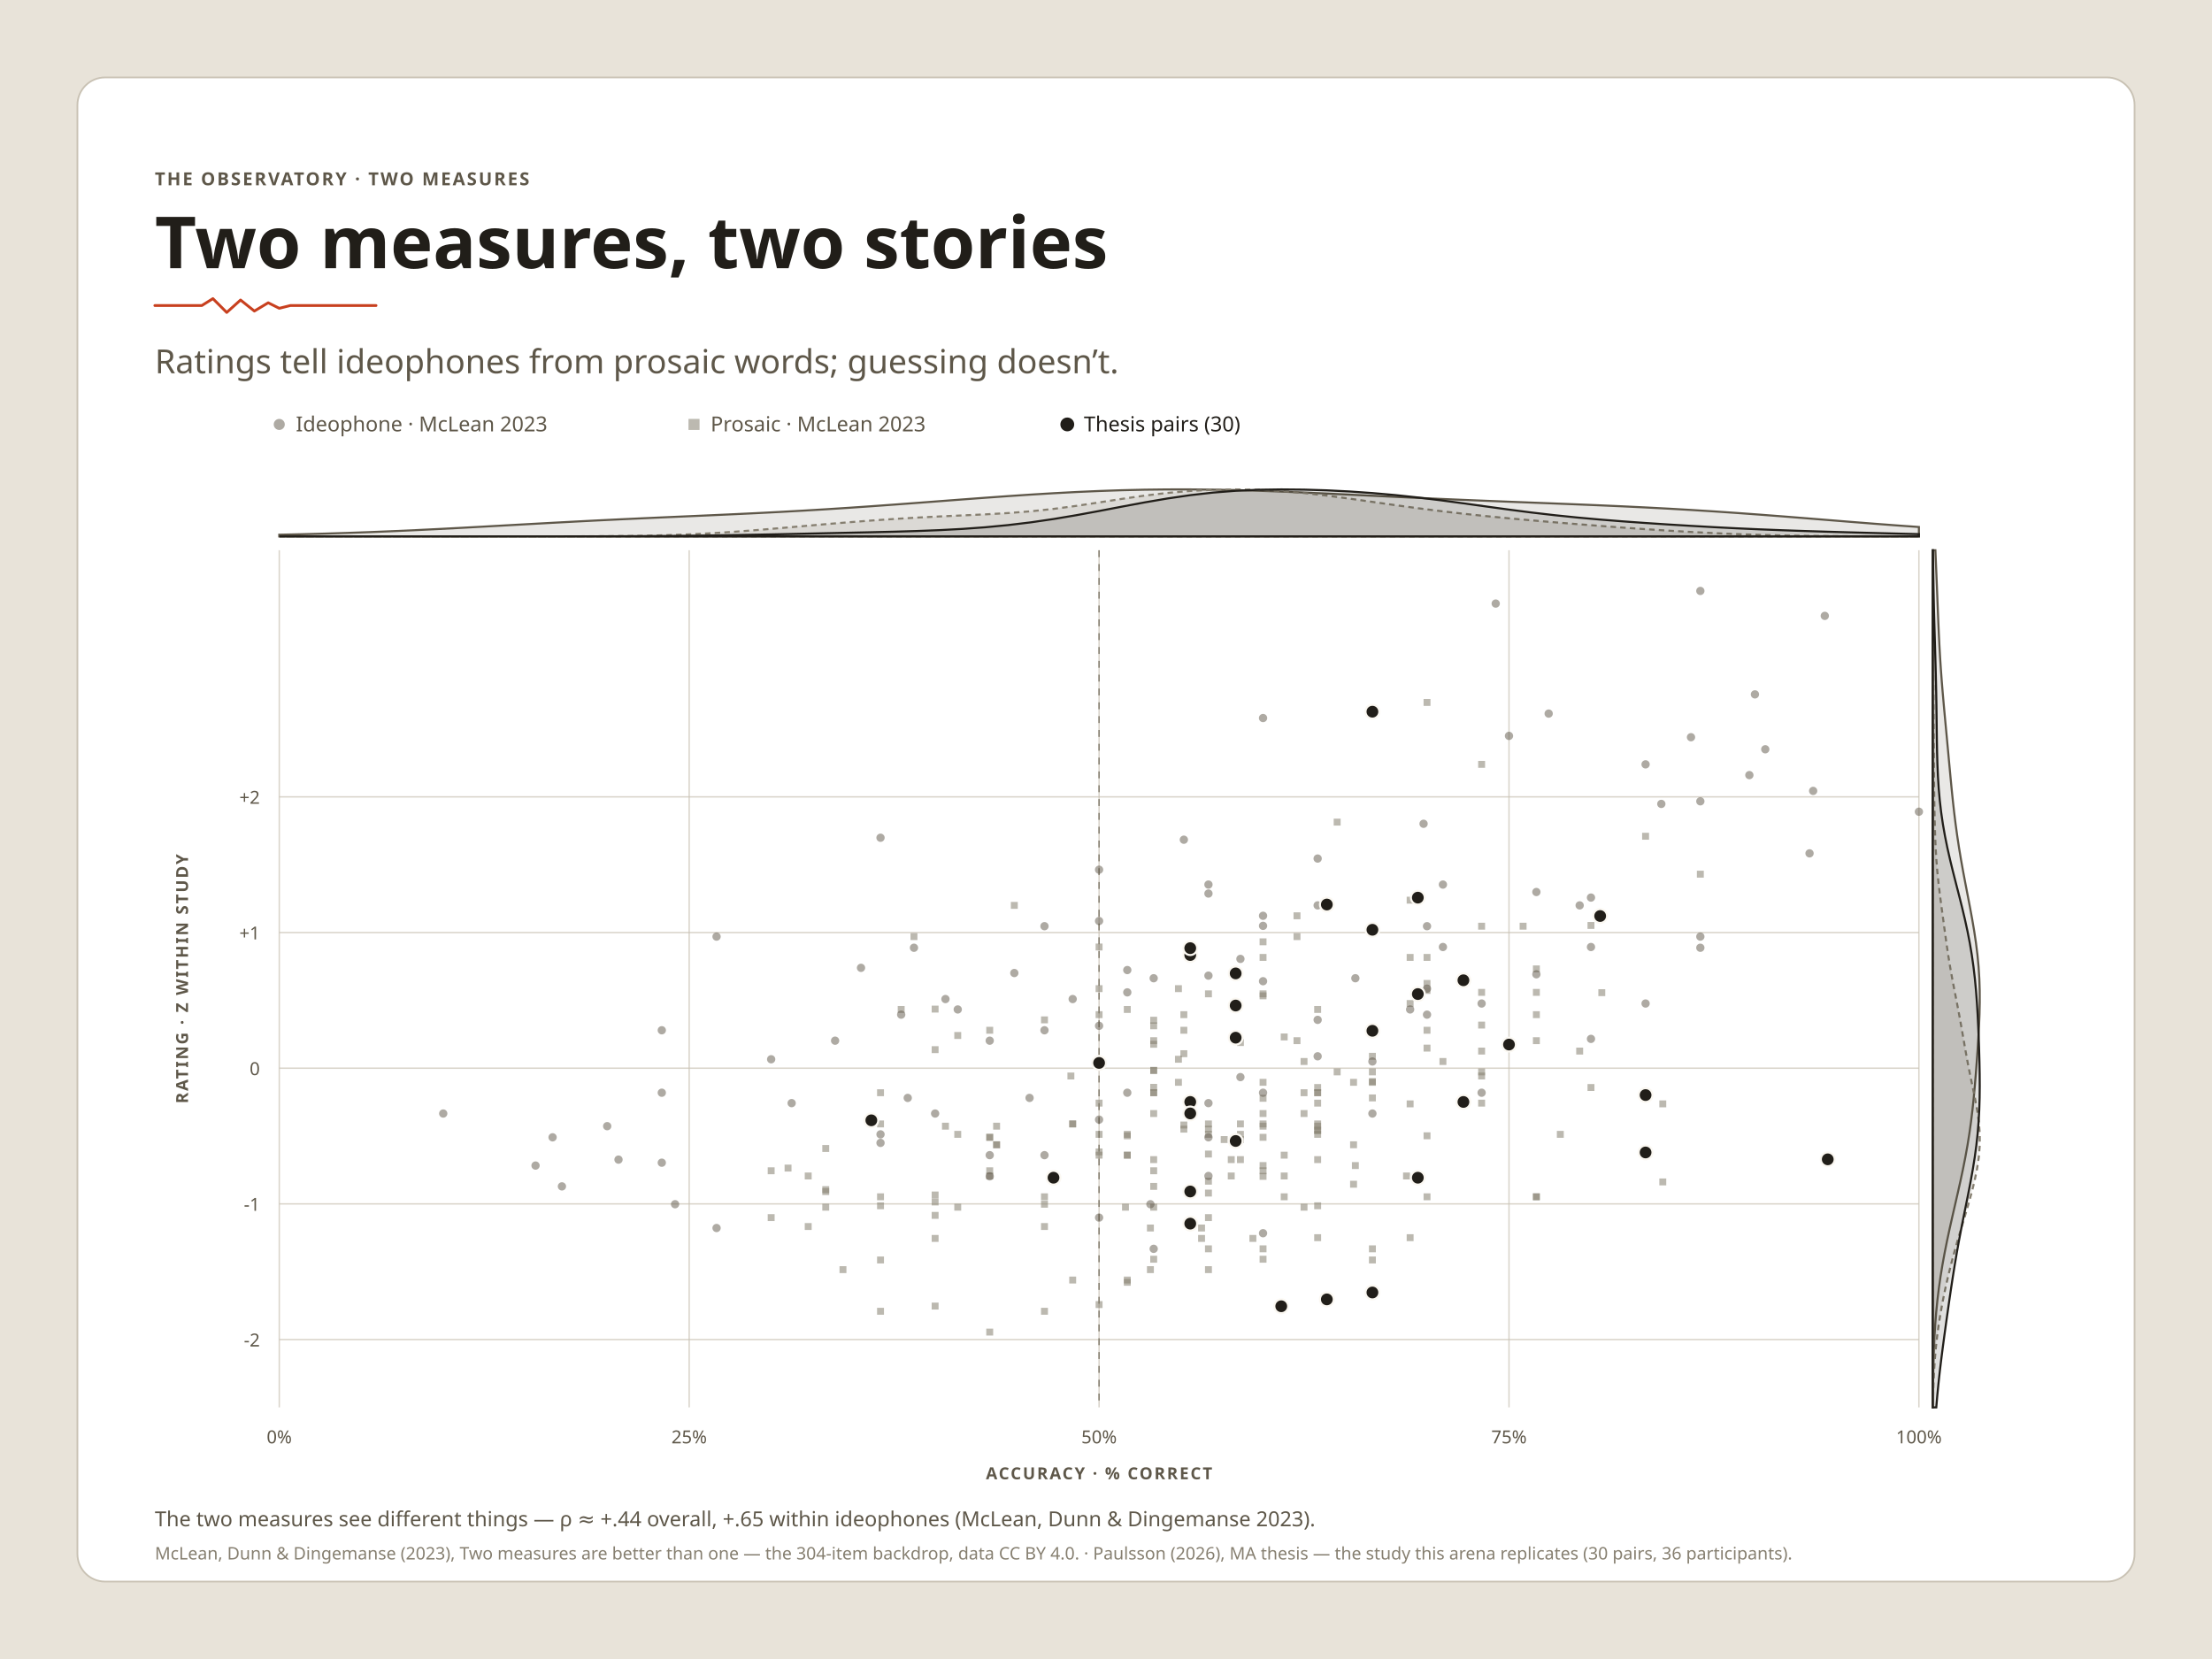
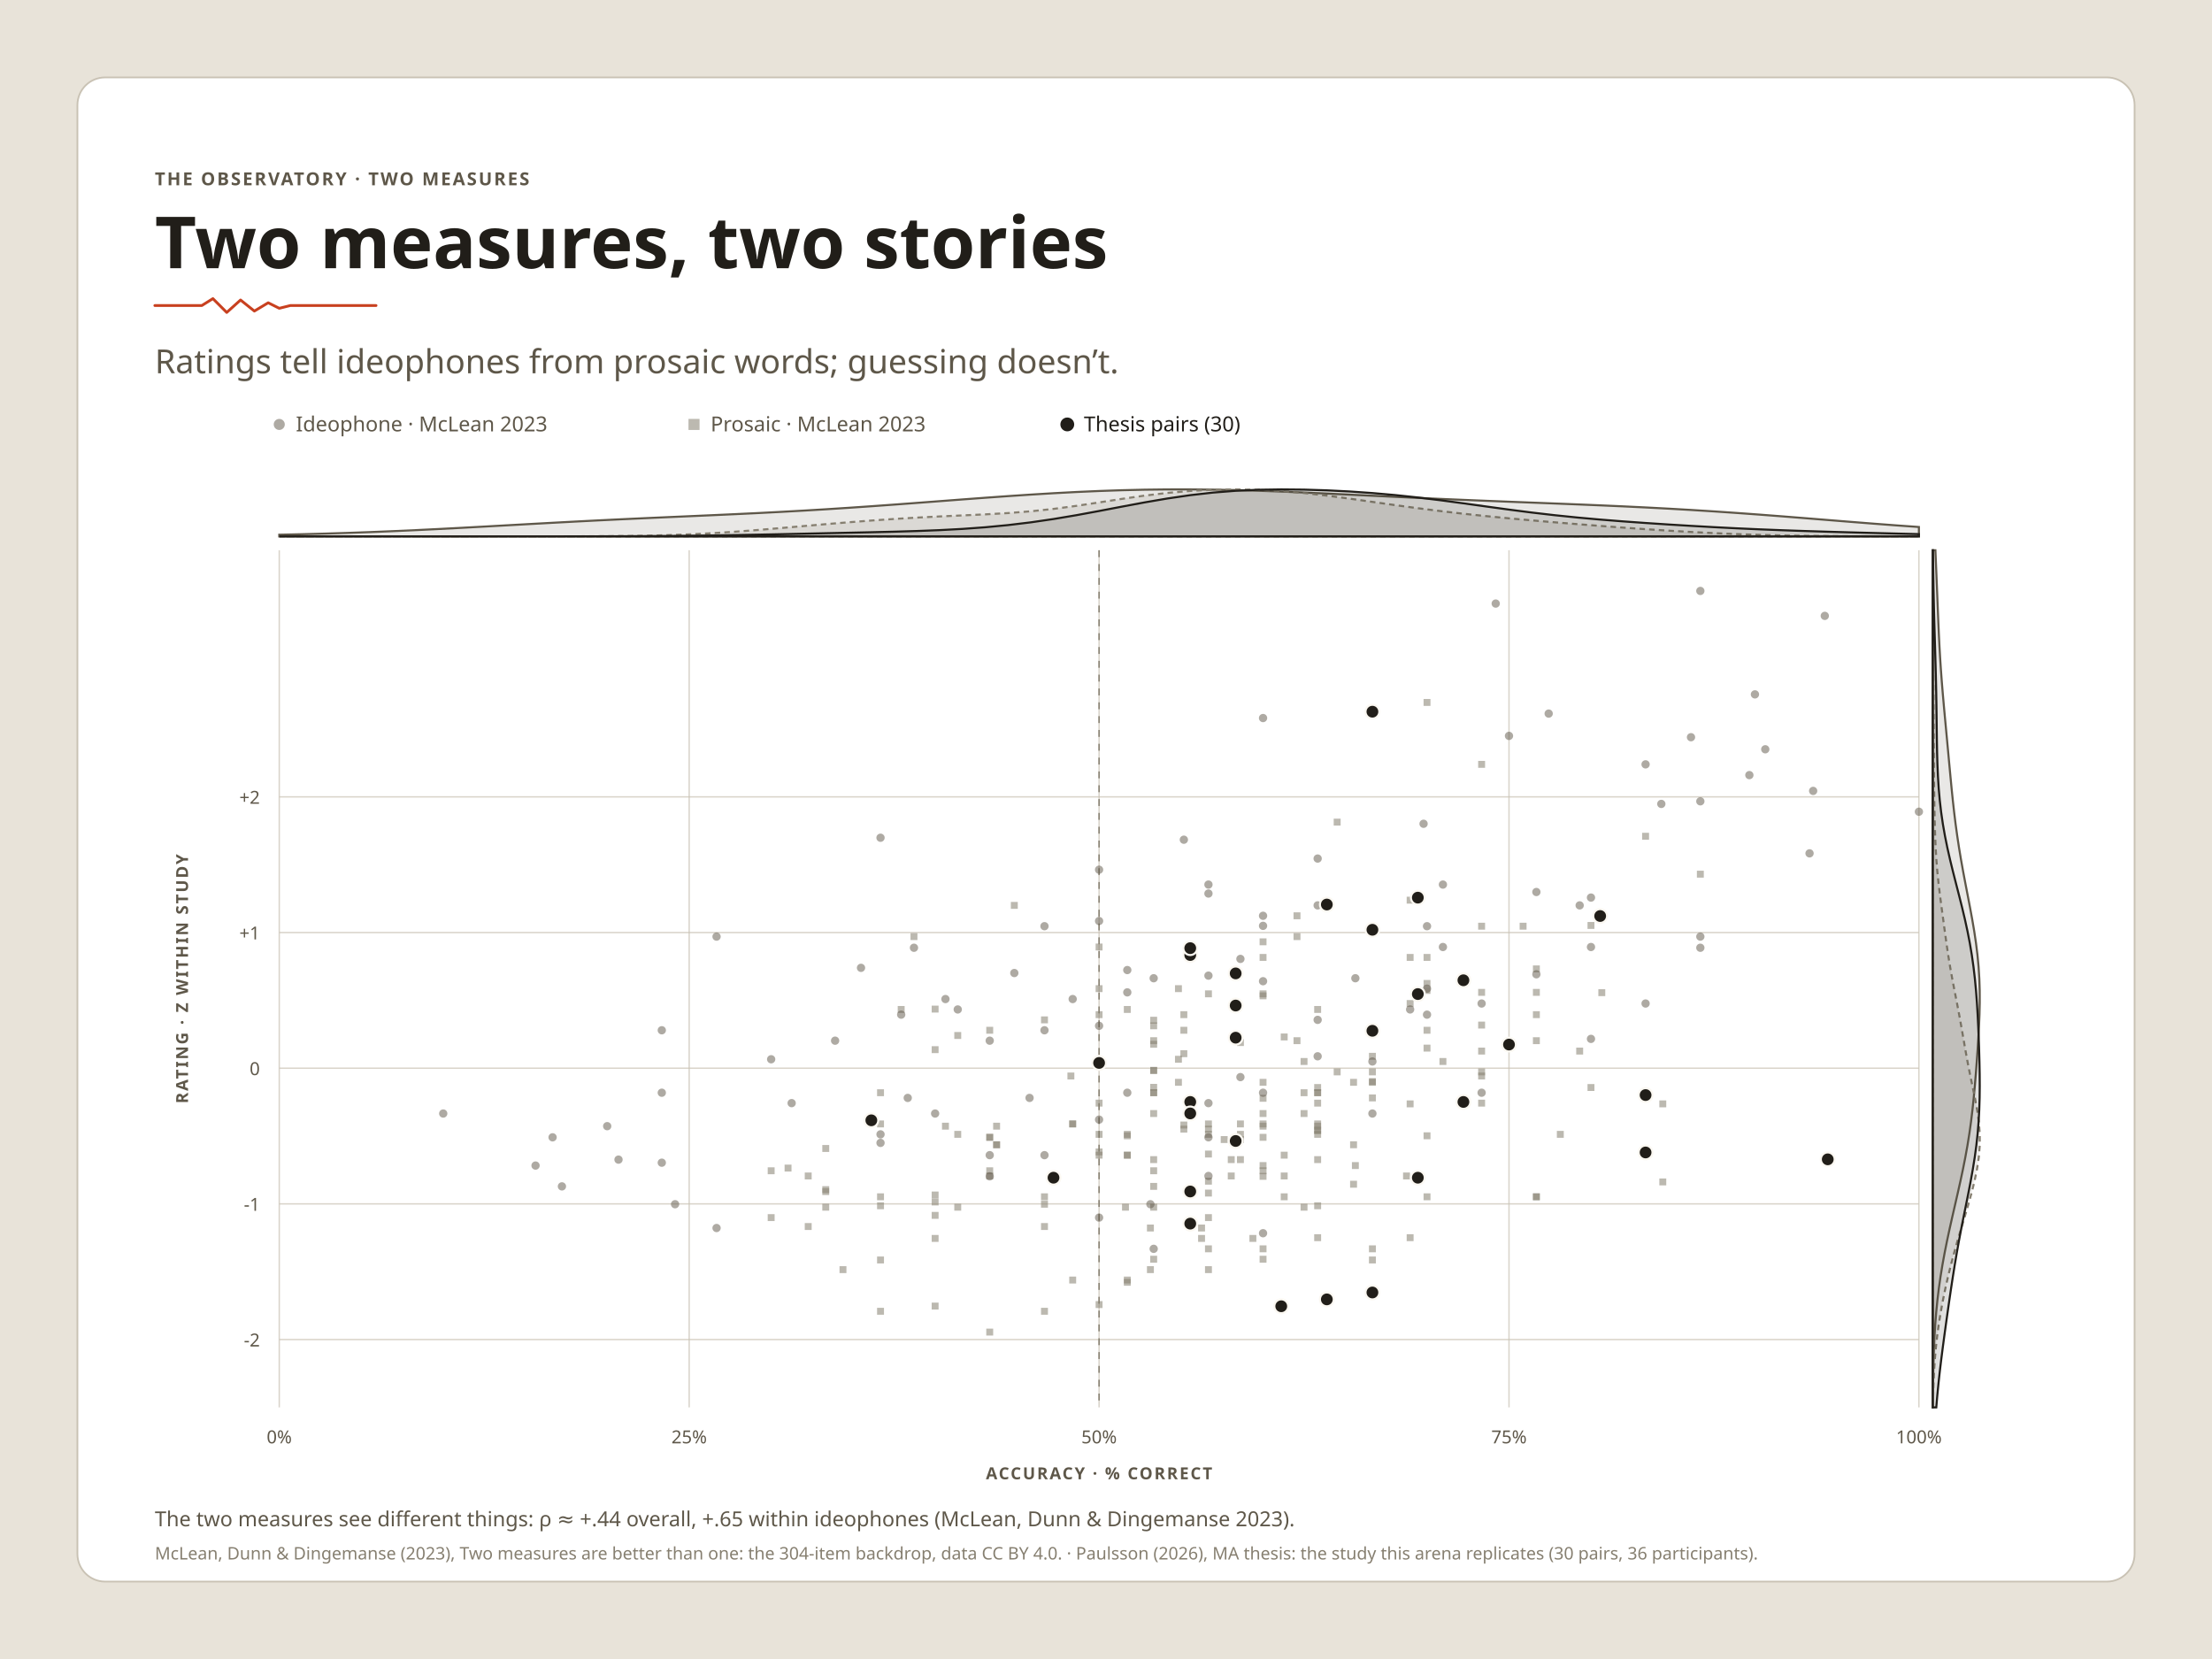
<svg xmlns="http://www.w3.org/2000/svg" width="1600" height="1200" viewBox="0 0 1600 1200">
  <rect width="1600" height="1200" fill="#e8e3d9" />
  <rect x="56" y="56" width="1488" height="1088" rx="20" fill="#ffffff" stroke="#c9c2b4" stroke-width="1.25" />
  <text x="112" y="134" font-family="LINE Seed JP, sans-serif" font-size="13" font-weight="700" fill="#5e5749" text-anchor="start" letter-spacing="0.1em">THE OBSERVATORY · TWO MEASURES</text>
  <text x="112" y="194" font-family="Zen Maru Gothic, sans-serif" font-size="52" font-weight="700" fill="#211e19" text-anchor="start">Two measures, two stories</text>
  <polyline points="112,221 146,221 154,216 164,226 174,217 184,225 194,219 202,223 210,221 272,221" fill="none" stroke="#c8401f" stroke-width="2" stroke-linejoin="round" stroke-linecap="round" />
  <text x="112" y="270" font-family="LINE Seed JP, sans-serif" font-size="24" font-weight="400" fill="#5e5749" text-anchor="start">Ratings tell ideophones from prosaic words; guessing doesn’t.</text>
  <circle cx="202" cy="307" r="4" fill="#5e5749" fill-opacity="0.5" />
  <text x="214" y="312" font-family="LINE Seed JP, sans-serif" font-size="15" font-weight="400" fill="#5e5749" text-anchor="start">Ideophone · McLean 2023</text>
  <rect x="498" y="303" width="8" height="8" fill="#867f70" fill-opacity="0.55" />
  <text x="514" y="312" font-family="LINE Seed JP, sans-serif" font-size="15" font-weight="400" fill="#5e5749" text-anchor="start">Prosaic · McLean 2023</text>
  <circle cx="772" cy="307" r="5" fill="#211e19" />
  <text x="784" y="312" font-family="LINE Seed JP, sans-serif" font-size="15" font-weight="400" fill="#211e19" text-anchor="start">Thesis pairs (30)</text>
  <line x1="202" y1="398" x2="202" y2="1018" stroke="#c9c2b4" stroke-opacity="0.7" />
  <text x="202" y="1044" font-family="LINE Seed JP, sans-serif" font-size="13" font-weight="400" fill="#5e5749" text-anchor="middle">0%</text>
  <line x1="498.5" y1="398" x2="498.5" y2="1018" stroke="#c9c2b4" stroke-opacity="0.7" />
  <text x="498.5" y="1044" font-family="LINE Seed JP, sans-serif" font-size="13" font-weight="400" fill="#5e5749" text-anchor="middle">25%</text>
  <line x1="795" y1="398" x2="795" y2="1018" stroke="#c9c2b4" stroke-opacity="0.7" />
  <text x="795" y="1044" font-family="LINE Seed JP, sans-serif" font-size="13" font-weight="400" fill="#5e5749" text-anchor="middle">50%</text>
  <line x1="1091.5" y1="398" x2="1091.5" y2="1018" stroke="#c9c2b4" stroke-opacity="0.7" />
  <text x="1091.5" y="1044" font-family="LINE Seed JP, sans-serif" font-size="13" font-weight="400" fill="#5e5749" text-anchor="middle">75%</text>
  <line x1="1388" y1="398" x2="1388" y2="1018" stroke="#c9c2b4" stroke-opacity="0.7" />
  <text x="1388" y="1044" font-family="LINE Seed JP, sans-serif" font-size="13" font-weight="400" fill="#5e5749" text-anchor="middle">100%</text>
  <line x1="202" y1="968.932" x2="1388" y2="968.932" stroke="#c9c2b4" stroke-opacity="0.7" />
  <text x="188" y="973.932" font-family="LINE Seed JP, sans-serif" font-size="13" font-weight="400" fill="#5e5749" text-anchor="end">-2</text>
  <line x1="202" y1="870.797" x2="1388" y2="870.797" stroke="#c9c2b4" stroke-opacity="0.7" />
  <text x="188" y="875.797" font-family="LINE Seed JP, sans-serif" font-size="13" font-weight="400" fill="#5e5749" text-anchor="end">-1</text>
  <line x1="202" y1="772.661" x2="1388" y2="772.661" stroke="#c9c2b4" stroke-opacity="0.7" />
  <text x="188" y="777.661" font-family="LINE Seed JP, sans-serif" font-size="13" font-weight="400" fill="#5e5749" text-anchor="end">0</text>
  <line x1="202" y1="674.526" x2="1388" y2="674.526" stroke="#c9c2b4" stroke-opacity="0.7" />
  <text x="188" y="679.526" font-family="LINE Seed JP, sans-serif" font-size="13" font-weight="400" fill="#5e5749" text-anchor="end">+1</text>
  <line x1="202" y1="576.391" x2="1388" y2="576.391" stroke="#c9c2b4" stroke-opacity="0.7" />
  <text x="188" y="581.391" font-family="LINE Seed JP, sans-serif" font-size="13" font-weight="400" fill="#5e5749" text-anchor="end">+2</text>
  <line x1="795" y1="398" x2="795" y2="1018" stroke="#867f70" stroke-dasharray="5 5" />
  <path d="M202,386.773 L218.472,386.411 L234.944,385.976 L251.417,385.463 L267.889,384.871 L284.361,384.201 L300.833,383.458 L317.306,382.65 L333.778,381.789 L350.25,380.891 L366.722,379.973 L383.194,379.053 L399.667,378.146 L416.139,377.266 L432.611,376.423 L449.083,375.62 L465.556,374.854 L482.028,374.117 L498.5,373.393 L514.972,372.667 L531.444,371.918 L547.917,371.128 L564.389,370.281 L580.861,369.365 L597.333,368.375 L613.806,367.311 L630.278,366.179 L646.75,364.99 L663.222,363.76 L679.694,362.509 L696.167,361.258 L712.639,360.032 L729.111,358.856 L745.583,357.755 L762.056,356.755 L778.528,355.88 L795,355.152 L811.472,354.59 L827.944,354.207 L844.417,354.01 L860.889,354 L877.361,354.169 L893.833,354.503 L910.306,354.98 L926.778,355.576 L943.25,356.262 L959.722,357.01 L976.194,357.792 L992.667,358.586 L1009.139,359.372 L1025.611,360.137 L1042.083,360.872 L1058.556,361.576 L1075.028,362.251 L1091.5,362.904 L1107.972,363.544 L1124.444,364.184 L1140.917,364.839 L1157.389,365.525 L1173.861,366.258 L1190.333,367.052 L1206.806,367.92 L1223.278,368.871 L1239.75,369.909 L1256.222,371.032 L1272.694,372.232 L1289.167,373.496 L1305.639,374.805 L1322.111,376.137 L1338.583,377.466 L1355.056,378.767 L1371.528,380.016 L1388,381.192 L1388,388 L202,388 Z" fill="#5e5749" fill-opacity="0.14" stroke="#5e5749" stroke-width="1.5" />
  <path d="M202,388 L218.472,388 L234.944,388 L251.417,388 L267.889,388 L284.361,388 L300.833,388 L317.306,388 L333.778,388 L350.25,387.999 L366.722,387.997 L383.194,387.992 L399.667,387.979 L416.139,387.948 L432.611,387.88 L449.083,387.746 L465.556,387.506 L482.028,387.109 L498.5,386.51 L514.972,385.68 L531.444,384.621 L547.917,383.37 L564.389,381.991 L580.861,380.56 L597.333,379.142 L613.806,377.784 L630.278,376.523 L646.75,375.386 L663.222,374.397 L679.694,373.555 L696.167,372.812 L712.639,372.056 L729.111,371.123 L745.583,369.841 L762.056,368.102 L778.528,365.914 L795,363.419 L811.472,360.859 L827.944,358.494 L844.417,356.539 L860.889,355.115 L877.361,354.268 L893.833,354 L910.306,354.31 L926.778,355.193 L943.25,356.614 L959.722,358.49 L976.194,360.681 L992.667,363.024 L1009.139,365.371 L1025.611,367.613 L1042.083,369.695 L1058.556,371.599 L1075.028,373.333 L1091.5,374.922 L1107.972,376.398 L1124.444,377.792 L1140.917,379.124 L1157.389,380.403 L1173.861,381.623 L1190.333,382.772 L1206.806,383.832 L1223.278,384.787 L1239.75,385.62 L1256.222,386.318 L1272.694,386.874 L1289.167,387.29 L1305.639,387.582 L1322.111,387.77 L1338.583,387.883 L1355.056,387.945 L1371.528,387.976 L1388,387.99 L1388,388 L202,388 Z" fill="#867f70" fill-opacity="0.14" stroke="#867f70" stroke-width="1.5" stroke-dasharray="4 3" />
  <path d="M202,388 L218.472,388 L234.944,388 L251.417,388 L267.889,388 L284.361,388 L300.833,388 L317.306,388 L333.778,387.999 L350.25,387.998 L366.722,387.996 L383.194,387.99 L399.667,387.981 L416.139,387.963 L432.611,387.932 L449.083,387.881 L465.556,387.802 L482.028,387.686 L498.5,387.524 L514.972,387.311 L531.444,387.047 L547.917,386.74 L564.389,386.401 L580.861,386.046 L597.333,385.69 L613.806,385.337 L630.278,384.978 L646.75,384.582 L663.222,384.097 L679.694,383.456 L696.167,382.578 L712.639,381.387 L729.111,379.816 L745.583,377.829 L762.056,375.425 L778.528,372.654 L795,369.619 L811.472,366.471 L827.944,363.392 L844.417,360.572 L860.889,358.171 L877.361,356.3 L893.833,355.001 L910.306,354.256 L926.778,354 L943.25,354.158 L959.722,354.669 L976.194,355.497 L992.667,356.636 L1009.139,358.089 L1025.611,359.845 L1042.083,361.866 L1058.556,364.073 L1075.028,366.36 L1091.5,368.612 L1107.972,370.73 L1124.444,372.646 L1140.917,374.336 L1157.389,375.815 L1173.861,377.12 L1190.333,378.296 L1206.806,379.378 L1223.278,380.381 L1239.75,381.305 L1256.222,382.143 L1272.694,382.886 L1289.167,383.536 L1305.639,384.104 L1322.111,384.611 L1338.583,385.077 L1355.056,385.518 L1371.528,385.94 L1388,386.339 L1388,388 L202,388 Z" fill="#211e19" fill-opacity="0.14" stroke="#211e19" stroke-width="1.5" />
  <path d="M1398.088,1018 L1398.149,1009.389 L1398.244,1000.778 L1398.387,992.167 L1398.597,983.556 L1398.894,974.944 L1399.299,966.333 L1399.836,957.722 L1400.526,949.111 L1401.386,940.5 L1402.427,931.889 L1403.654,923.278 L1405.064,914.667 L1406.642,906.056 L1408.369,897.444 L1410.214,888.833 L1412.144,880.222 L1414.117,871.611 L1416.09,863 L1418.017,854.389 L1419.855,845.778 L1421.565,837.167 L1423.119,828.556 L1424.5,819.944 L1425.705,811.333 L1426.746,802.722 L1427.649,794.111 L1428.444,785.5 L1429.16,776.889 L1429.82,768.278 L1430.433,759.667 L1430.989,751.056 L1431.462,742.444 L1431.814,733.833 L1432,725.222 L1431.975,716.611 L1431.704,708 L1431.166,699.389 L1430.358,690.778 L1429.295,682.167 L1428.009,673.556 L1426.546,664.944 L1424.958,656.333 L1423.304,647.722 L1421.639,639.111 L1420.013,630.5 L1418.468,621.889 L1417.032,613.278 L1415.722,604.667 L1414.54,596.056 L1413.478,587.444 L1412.518,578.833 L1411.636,570.222 L1410.805,561.611 L1410.001,553 L1409.205,544.389 L1408.404,535.778 L1407.597,527.167 L1406.79,518.556 L1405.997,509.944 L1405.237,501.333 L1404.53,492.722 L1403.89,484.111 L1403.326,475.5 L1402.837,466.889 L1402.411,458.278 L1402.033,449.667 L1401.683,441.056 L1401.343,432.444 L1401,423.833 L1400.649,415.222 L1400.29,406.611 L1399.932,398 L1398,398 L1398,1018 Z" fill="#5e5749" fill-opacity="0.14" stroke="#5e5749" stroke-width="1.5" />
  <path d="M1398.155,1018 L1398.303,1009.389 L1398.551,1000.778 L1398.937,992.167 L1399.494,983.556 L1400.249,974.944 L1401.215,966.333 L1402.395,957.722 L1403.782,949.111 L1405.368,940.5 L1407.144,931.889 L1409.099,923.278 L1411.228,914.667 L1413.519,906.056 L1415.953,897.444 L1418.494,888.833 L1421.08,880.222 L1423.628,871.611 L1426.04,863 L1428.204,854.389 L1430.002,845.778 L1431.304,837.167 L1431.994,828.556 L1432,819.944 L1431.334,811.333 L1430.105,802.722 L1428.495,794.111 L1426.708,785.5 L1424.919,776.889 L1423.227,768.278 L1421.654,759.667 L1420.156,751.056 L1418.66,742.444 L1417.101,733.833 L1415.46,725.222 L1413.773,716.611 L1412.117,708 L1410.57,699.389 L1409.171,690.778 L1407.905,682.167 L1406.717,673.556 L1405.552,664.944 L1404.39,656.333 L1403.259,647.722 L1402.219,639.111 L1401.332,630.5 L1400.632,621.889 L1400.114,613.278 L1399.745,604.667 L1399.48,596.056 L1399.28,587.444 L1399.122,578.833 L1398.996,570.222 L1398.898,561.611 L1398.824,553 L1398.77,544.389 L1398.729,535.778 L1398.693,527.167 L1398.652,518.556 L1398.598,509.944 L1398.525,501.333 L1398.436,492.722 L1398.337,484.111 L1398.242,475.5 L1398.16,466.889 L1398.097,458.278 L1398.053,449.667 L1398.027,441.056 L1398.012,432.444 L1398.005,423.833 L1398.002,415.222 L1398.001,406.611 L1398,398 L1398,398 L1398,1018 Z" fill="#867f70" fill-opacity="0.14" stroke="#867f70" stroke-width="1.5" stroke-dasharray="4 3" />
  <path d="M1400.566,1018 L1401.3,1009.389 L1402.145,1000.778 L1403.093,992.167 L1404.126,983.556 L1405.227,974.944 L1406.378,966.333 L1407.562,957.722 L1408.771,949.111 L1410.004,940.5 L1411.271,931.889 L1412.586,923.278 L1413.965,914.667 L1415.426,906.056 L1416.977,897.444 L1418.613,888.833 L1420.316,880.222 L1422.055,871.611 L1423.782,863 L1425.446,854.389 L1426.992,845.778 L1428.37,837.167 L1429.54,828.556 L1430.479,819.944 L1431.179,811.333 L1431.649,802.722 L1431.912,794.111 L1432,785.5 L1431.95,776.889 L1431.794,768.278 L1431.561,759.667 L1431.264,751.056 L1430.906,742.444 L1430.476,733.833 L1429.952,725.222 L1429.301,716.611 L1428.49,708 L1427.488,699.389 L1426.268,690.778 L1424.818,682.167 L1423.143,673.556 L1421.262,664.944 L1419.214,656.333 L1417.052,647.722 L1414.84,639.111 L1412.648,630.5 L1410.545,621.889 L1408.593,613.278 L1406.845,604.667 L1405.334,596.056 L1404.079,587.444 L1403.081,578.833 L1402.323,570.222 L1401.776,561.611 L1401.402,553 L1401.157,544.389 L1400.997,535.778 L1400.883,527.167 L1400.78,518.556 L1400.664,509.944 L1400.52,501.333 L1400.34,492.722 L1400.127,484.111 L1399.888,475.5 L1399.635,466.889 L1399.379,458.278 L1399.132,449.667 L1398.905,441.056 L1398.704,432.444 L1398.533,423.833 L1398.392,415.222 L1398.281,406.611 L1398.196,398 L1398,398 L1398,1018 Z" fill="#211e19" fill-opacity="0.14" stroke="#211e19" stroke-width="1.5" />
  <rect x="594.794" y="857.983" width="5" height="5" fill="#867f70" fill-opacity="0.55" />
  <rect x="911.1" y="900.809" width="5" height="5" fill="#867f70" fill-opacity="0.55" />
  <rect x="853.816" y="742.723" width="5" height="5" fill="#867f70" fill-opacity="0.55" />
  <rect x="673.9" y="942.212" width="5" height="5" fill="#867f70" fill-opacity="0.55" />
  <rect x="894.733" y="836.285" width="5" height="5" fill="#867f70" fill-opacity="0.55" />
  <rect x="1126.122" y="818.002" width="5" height="5" fill="#867f70" fill-opacity="0.55" />
  <rect x="792.5" y="818.002" width="5" height="5" fill="#867f70" fill-opacity="0.55" />
  <rect x="990.206" y="900.809" width="5" height="5" fill="#867f70" fill-opacity="0.55" />
  <rect x="977.872" y="840.583" width="5" height="5" fill="#867f70" fill-opacity="0.55" />
  <rect x="1108.806" y="863.174" width="5" height="5" fill="#867f70" fill-opacity="0.55" />
  <rect x="690.267" y="818.002" width="5" height="5" fill="#867f70" fill-opacity="0.55" />
  <rect x="792.5" y="833.056" width="5" height="5" fill="#867f70" fill-opacity="0.55" />
  <rect x="811.595" y="870.701" width="5" height="5" fill="#867f70" fill-opacity="0.55" />
  <rect x="831.994" y="752.85" width="5" height="5" fill="#867f70" fill-opacity="0.55" />
  <rect x="673.9" y="756.737" width="5" height="5" fill="#867f70" fill-opacity="0.55" />
  <rect x="792.5" y="682.497" width="5" height="5" fill="#867f70" fill-opacity="0.55" />
  <rect x="594.794" y="828.218" width="5" height="5" fill="#867f70" fill-opacity="0.55" />
  <rect x="911.1" y="678.738" width="5" height="5" fill="#867f70" fill-opacity="0.55" />
  <rect x="990.206" y="779.828" width="5" height="5" fill="#867f70" fill-opacity="0.55" />
  <rect x="1069.194" y="772.831" width="5" height="5" fill="#867f70" fill-opacity="0.55" />
  <rect x="1029.7" y="708.846" width="5" height="5" fill="#867f70" fill-opacity="0.55" />
  <rect x="831.994" y="771.761" width="5" height="5" fill="#867f70" fill-opacity="0.55" />
  <rect x="753.006" y="735.196" width="5" height="5" fill="#867f70" fill-opacity="0.55" />
  <rect x="831.994" y="735.461" width="5" height="5" fill="#867f70" fill-opacity="0.55" />
  <rect x="773.405" y="923.39" width="5" height="5" fill="#867f70" fill-opacity="0.55" />
  <rect x="1069.194" y="667.443" width="5" height="5" fill="#867f70" fill-opacity="0.55" />
  <rect x="713.394" y="820.152" width="5" height="5" fill="#867f70" fill-opacity="0.55" />
  <rect x="1029.7" y="505.598" width="5" height="5" fill="#867f70" fill-opacity="0.55" />
  <rect x="866.625" y="885.755" width="5" height="5" fill="#867f70" fill-opacity="0.55" />
  <rect x="894.733" y="818.002" width="5" height="5" fill="#867f70" fill-opacity="0.55" />
  <rect x="1148.3" y="666.903" width="5" height="5" fill="#867f70" fill-opacity="0.55" />
  <rect x="1148.3" y="784.126" width="5" height="5" fill="#867f70" fill-opacity="0.55" />
  <rect x="634.406" y="863.174" width="5" height="5" fill="#867f70" fill-opacity="0.55" />
  <rect x="871.606" y="900.809" width="5" height="5" fill="#867f70" fill-opacity="0.55" />
  <rect x="1108.806" y="750.25" width="5" height="5" fill="#867f70" fill-opacity="0.55" />
  <rect x="1017.484" y="648.621" width="5" height="5" fill="#867f70" fill-opacity="0.55" />
  <rect x="849.902" y="712.615" width="5" height="5" fill="#867f70" fill-opacity="0.55" />
  <rect x="1069.194" y="775.794" width="5" height="5" fill="#867f70" fill-opacity="0.55" />
  <rect x="871.606" y="814.234" width="5" height="5" fill="#867f70" fill-opacity="0.55" />
  <rect x="649.35" y="727.669" width="5" height="5" fill="#867f70" fill-opacity="0.55" />
  <rect x="964.707" y="592.163" width="5" height="5" fill="#867f70" fill-opacity="0.55" />
  <rect x="634.406" y="810.475" width="5" height="5" fill="#867f70" fill-opacity="0.55" />
  <rect x="773.405" y="810.475" width="5" height="5" fill="#867f70" fill-opacity="0.55" />
  <rect x="871.606" y="818.002" width="5" height="5" fill="#867f70" fill-opacity="0.55" />
  <rect x="940.75" y="870.701" width="5" height="5" fill="#867f70" fill-opacity="0.55" />
  <rect x="718.375" y="812.085" width="5" height="5" fill="#867f70" fill-opacity="0.55" />
  <rect x="853.816" y="731.427" width="5" height="5" fill="#867f70" fill-opacity="0.55" />
  <rect x="1140.117" y="757.777" width="5" height="5" fill="#867f70" fill-opacity="0.55" />
  <rect x="582.104" y="884.676" width="5" height="5" fill="#867f70" fill-opacity="0.55" />
  <rect x="911.1" y="812.085" width="5" height="5" fill="#867f70" fill-opacity="0.55" />
  <rect x="911.1" y="802.948" width="5" height="5" fill="#867f70" fill-opacity="0.55" />
  <rect x="911.1" y="780.368" width="5" height="5" fill="#867f70" fill-opacity="0.55" />
  <rect x="990.206" y="908.876" width="5" height="5" fill="#867f70" fill-opacity="0.55" />
  <rect x="950.594" y="787.895" width="5" height="5" fill="#867f70" fill-opacity="0.55" />
  <rect x="911.1" y="908.336" width="5" height="5" fill="#867f70" fill-opacity="0.55" />
  <rect x="1017.484" y="892.742" width="5" height="5" fill="#867f70" fill-opacity="0.55" />
  <rect x="831.994" y="844.352" width="5" height="5" fill="#867f70" fill-opacity="0.55" />
  <rect x="773.405" y="810.475" width="5" height="5" fill="#867f70" fill-opacity="0.55" />
  <rect x="940.75" y="802.948" width="5" height="5" fill="#867f70" fill-opacity="0.55" />
  <rect x="772.101" y="775.794" width="5" height="5" fill="#867f70" fill-opacity="0.55" />
  <rect x="713.394" y="848.11" width="5" height="5" fill="#867f70" fill-opacity="0.55" />
  <rect x="1108.806" y="715.304" width="5" height="5" fill="#867f70" fill-opacity="0.55" />
  <rect x="753.006" y="868.542" width="5" height="5" fill="#867f70" fill-opacity="0.55" />
  <rect x="894.733" y="751.594" width="5" height="5" fill="#867f70" fill-opacity="0.55" />
  <rect x="792.5" y="830.721" width="5" height="5" fill="#867f70" fill-opacity="0.55" />
  <rect x="976.567" y="825.529" width="5" height="5" fill="#867f70" fill-opacity="0.55" />
  <rect x="1041.204" y="765.304" width="5" height="5" fill="#867f70" fill-opacity="0.55" />
  <rect x="990.206" y="671.211" width="5" height="5" fill="#867f70" fill-opacity="0.55" />
  <rect x="990.206" y="772.831" width="5" height="5" fill="#867f70" fill-opacity="0.55" />
  <rect x="792.5" y="795.421" width="5" height="5" fill="#867f70" fill-opacity="0.55" />
  <rect x="950.594" y="815.147" width="5" height="5" fill="#867f70" fill-opacity="0.55" />
  <rect x="950.594" y="869.661" width="5" height="5" fill="#867f70" fill-opacity="0.55" />
  <rect x="1017.484" y="723.37" width="5" height="5" fill="#867f70" fill-opacity="0.55" />
  <rect x="911.1" y="717.806" width="5" height="5" fill="#867f70" fill-opacity="0.55" />
  <rect x="1156.128" y="715.52" width="5" height="5" fill="#867f70" fill-opacity="0.55" />
  <rect x="911.1" y="844.352" width="5" height="5" fill="#867f70" fill-opacity="0.55" />
  <rect x="792.5" y="712.615" width="5" height="5" fill="#867f70" fill-opacity="0.55" />
  <rect x="634.406" y="945.981" width="5" height="5" fill="#867f70" fill-opacity="0.55" />
  <rect x="926.399" y="848.11" width="5" height="5" fill="#867f70" fill-opacity="0.55" />
  <rect x="1069.194" y="715.304" width="5" height="5" fill="#867f70" fill-opacity="0.55" />
  <rect x="976.567" y="780.368" width="5" height="5" fill="#867f70" fill-opacity="0.55" />
  <rect x="911.1" y="716.373" width="5" height="5" fill="#867f70" fill-opacity="0.55" />
  <rect x="690.267" y="746.491" width="5" height="5" fill="#867f70" fill-opacity="0.55" />
  <rect x="673.9" y="861.869" width="5" height="5" fill="#867f70" fill-opacity="0.55" />
  <rect x="753.006" y="884.676" width="5" height="5" fill="#867f70" fill-opacity="0.55" />
  <rect x="1069.194" y="738.964" width="5" height="5" fill="#867f70" fill-opacity="0.55" />
  <rect x="753.006" y="945.981" width="5" height="5" fill="#867f70" fill-opacity="0.55" />
  <rect x="731.184" y="652.389" width="5" height="5" fill="#867f70" fill-opacity="0.55" />
  <rect x="812.899" y="925.009" width="5" height="5" fill="#867f70" fill-opacity="0.55" />
  <rect x="950.594" y="818.002" width="5" height="5" fill="#867f70" fill-opacity="0.55" />
  <rect x="713.394" y="961.035" width="5" height="5" fill="#867f70" fill-opacity="0.55" />
  <rect x="1029.7" y="713.91" width="5" height="5" fill="#867f70" fill-opacity="0.55" />
  <rect x="555.3" y="844.352" width="5" height="5" fill="#867f70" fill-opacity="0.55" />
  <rect x="871.606" y="878.228" width="5" height="5" fill="#867f70" fill-opacity="0.55" />
  <rect x="853.816" y="759.661" width="5" height="5" fill="#867f70" fill-opacity="0.55" />
  <rect x="849.902" y="763.694" width="5" height="5" fill="#867f70" fill-opacity="0.55" />
  <rect x="831.994" y="855.637" width="5" height="5" fill="#867f70" fill-opacity="0.55" />
  <rect x="673.9" y="727.404" width="5" height="5" fill="#867f70" fill-opacity="0.55" />
  <rect x="673.9" y="893.282" width="5" height="5" fill="#867f70" fill-opacity="0.55" />
  <rect x="871.606" y="716.373" width="5" height="5" fill="#867f70" fill-opacity="0.55" />
  <rect x="866.625" y="893.282" width="5" height="5" fill="#867f70" fill-opacity="0.55" />
  <rect x="792.5" y="941.133" width="5" height="5" fill="#867f70" fill-opacity="0.55" />
  <rect x="792.5" y="731.427" width="5" height="5" fill="#867f70" fill-opacity="0.55" />
  <rect x="1014.875" y="848.11" width="5" height="5" fill="#867f70" fill-opacity="0.55" />
  <rect x="829.622" y="915.863" width="5" height="5" fill="#867f70" fill-opacity="0.55" />
  <rect x="911.1" y="791.928" width="5" height="5" fill="#867f70" fill-opacity="0.55" />
  <rect x="812.899" y="833.056" width="5" height="5" fill="#867f70" fill-opacity="0.55" />
  <rect x="713.394" y="820.152" width="5" height="5" fill="#867f70" fill-opacity="0.55" />
  <rect x="853.816" y="811.251" width="5" height="5" fill="#867f70" fill-opacity="0.55" />
  <rect x="1017.484" y="690.024" width="5" height="5" fill="#867f70" fill-opacity="0.55" />
  <rect x="882.992" y="821.771" width="5" height="5" fill="#867f70" fill-opacity="0.55" />
  <rect x="911.1" y="820.152" width="5" height="5" fill="#867f70" fill-opacity="0.55" />
  <rect x="1029.7" y="863.174" width="5" height="5" fill="#867f70" fill-opacity="0.55" />
  <rect x="634.406" y="869.661" width="5" height="5" fill="#867f70" fill-opacity="0.55" />
  <rect x="950.594" y="784.126" width="5" height="5" fill="#867f70" fill-opacity="0.55" />
  <rect x="853.816" y="814.234" width="5" height="5" fill="#867f70" fill-opacity="0.55" />
  <rect x="950.594" y="892.742" width="5" height="5" fill="#867f70" fill-opacity="0.55" />
  <rect x="690.267" y="870.701" width="5" height="5" fill="#867f70" fill-opacity="0.55" />
  <rect x="673.9" y="866.933" width="5" height="5" fill="#867f70" fill-opacity="0.55" />
  <rect x="831.994" y="750.25" width="5" height="5" fill="#867f70" fill-opacity="0.55" />
  <rect x="831.994" y="787.895" width="5" height="5" fill="#867f70" fill-opacity="0.55" />
  <rect x="911.1" y="840.583" width="5" height="5" fill="#867f70" fill-opacity="0.55" />
  <rect x="1029.7" y="690.024" width="5" height="5" fill="#867f70" fill-opacity="0.55" />
  <rect x="911.1" y="810.475" width="5" height="5" fill="#867f70" fill-opacity="0.55" />
  <rect x="673.9" y="876.609" width="5" height="5" fill="#867f70" fill-opacity="0.55" />
  <rect x="1200.247" y="852.419" width="5" height="5" fill="#867f70" fill-opacity="0.55" />
  <rect x="926.399" y="833.056" width="5" height="5" fill="#867f70" fill-opacity="0.55" />
  <rect x="935.65" y="750.25" width="5" height="5" fill="#867f70" fill-opacity="0.55" />
  <rect x="831.994" y="802.948" width="5" height="5" fill="#867f70" fill-opacity="0.55" />
  <rect x="567.516" y="842.399" width="5" height="5" fill="#867f70" fill-opacity="0.55" />
  <rect x="926.399" y="747.561" width="5" height="5" fill="#867f70" fill-opacity="0.55" />
  <rect x="555.3" y="878.228" width="5" height="5" fill="#867f70" fill-opacity="0.55" />
  <rect x="871.606" y="915.863" width="5" height="5" fill="#867f70" fill-opacity="0.55" />
  <rect x="594.794" y="859.406" width="5" height="5" fill="#867f70" fill-opacity="0.55" />
  <rect x="871.606" y="810.475" width="5" height="5" fill="#867f70" fill-opacity="0.55" />
  <rect x="849.902" y="780.368" width="5" height="5" fill="#867f70" fill-opacity="0.55" />
  <rect x="831.994" y="870.701" width="5" height="5" fill="#867f70" fill-opacity="0.55" />
  <rect x="634.406" y="787.895" width="5" height="5" fill="#867f70" fill-opacity="0.55" />
  <rect x="950.594" y="815.147" width="5" height="5" fill="#867f70" fill-opacity="0.55" />
  <rect x="658.601" y="674.97" width="5" height="5" fill="#867f70" fill-opacity="0.55" />
  <rect x="950.594" y="727.669" width="5" height="5" fill="#867f70" fill-opacity="0.55" />
  <rect x="1108.806" y="731.427" width="5" height="5" fill="#867f70" fill-opacity="0.55" />
  <rect x="888.092" y="848.11" width="5" height="5" fill="#867f70" fill-opacity="0.55" />
  <rect x="594.794" y="870.701" width="5" height="5" fill="#867f70" fill-opacity="0.55" />
  <rect x="1108.806" y="698.336" width="5" height="5" fill="#867f70" fill-opacity="0.55" />
  <rect x="713.394" y="844.352" width="5" height="5" fill="#867f70" fill-opacity="0.55" />
  <rect x="950.594" y="836.285" width="5" height="5" fill="#867f70" fill-opacity="0.55" />
  <rect x="1017.484" y="795.961" width="5" height="5" fill="#867f70" fill-opacity="0.55" />
  <rect x="990.206" y="791.653" width="5" height="5" fill="#867f70" fill-opacity="0.55" />
  <rect x="926.399" y="863.174" width="5" height="5" fill="#867f70" fill-opacity="0.55" />
  <rect x="871.606" y="851.879" width="5" height="5" fill="#867f70" fill-opacity="0.55" />
  <rect x="831.994" y="739.494" width="5" height="5" fill="#867f70" fill-opacity="0.55" />
  <rect x="990.206" y="761.545" width="5" height="5" fill="#867f70" fill-opacity="0.55" />
  <rect x="1029.7" y="755.628" width="5" height="5" fill="#867f70" fill-opacity="0.55" />
  <rect x="753.006" y="863.174" width="5" height="5" fill="#867f70" fill-opacity="0.55" />
  <rect x="812.899" y="819.043" width="5" height="5" fill="#867f70" fill-opacity="0.55" />
  <rect x="871.606" y="860.485" width="5" height="5" fill="#867f70" fill-opacity="0.55" />
  <rect x="911.1" y="690.024" width="5" height="5" fill="#867f70" fill-opacity="0.55" />
  <rect x="935.65" y="674.97" width="5" height="5" fill="#867f70" fill-opacity="0.55" />
  <rect x="1099.2" y="667.443" width="5" height="5" fill="#867f70" fill-opacity="0.55" />
  <rect x="1069.194" y="550.377" width="5" height="5" fill="#867f70" fill-opacity="0.55" />
  <rect x="871.606" y="832.252" width="5" height="5" fill="#867f70" fill-opacity="0.55" />
  <rect x="990.206" y="780.368" width="5" height="5" fill="#867f70" fill-opacity="0.55" />
  <rect x="831.994" y="787.895" width="5" height="5" fill="#867f70" fill-opacity="0.55" />
  <rect x="950.594" y="810.475" width="5" height="5" fill="#867f70" fill-opacity="0.55" />
  <rect x="831.994" y="783.999" width="5" height="5" fill="#867f70" fill-opacity="0.55" />
  <rect x="903.747" y="893.282" width="5" height="5" fill="#867f70" fill-opacity="0.55" />
  <rect x="812.899" y="833.056" width="5" height="5" fill="#867f70" fill-opacity="0.55" />
  <rect x="831.994" y="908.336" width="5" height="5" fill="#867f70" fill-opacity="0.55" />
  <rect x="718.375" y="825.529" width="5" height="5" fill="#867f70" fill-opacity="0.55" />
  <rect x="1156.009" y="658.846" width="5" height="5" fill="#867f70" fill-opacity="0.55" />
  <rect x="950.594" y="812.085" width="5" height="5" fill="#867f70" fill-opacity="0.55" />
  <rect x="1200.247" y="795.961" width="5" height="5" fill="#867f70" fill-opacity="0.55" />
  <rect x="829.622" y="885.755" width="5" height="5" fill="#867f70" fill-opacity="0.55" />
  <rect x="894.733" y="821.771" width="5" height="5" fill="#867f70" fill-opacity="0.55" />
  <rect x="935.65" y="659.916" width="5" height="5" fill="#867f70" fill-opacity="0.55" />
  <rect x="940.75" y="787.895" width="5" height="5" fill="#867f70" fill-opacity="0.55" />
  <rect x="582.104" y="848.11" width="5" height="5" fill="#867f70" fill-opacity="0.55" />
  <rect x="1187.794" y="602.379" width="5" height="5" fill="#867f70" fill-opacity="0.55" />
  <rect x="1069.194" y="757.777" width="5" height="5" fill="#867f70" fill-opacity="0.55" />
  <rect x="831.994" y="836.285" width="5" height="5" fill="#867f70" fill-opacity="0.55" />
  <rect x="888.092" y="836.285" width="5" height="5" fill="#867f70" fill-opacity="0.55" />
  <rect x="911.1" y="848.385" width="5" height="5" fill="#867f70" fill-opacity="0.55" />
  <rect x="1227.406" y="629.808" width="5" height="5" fill="#867f70" fill-opacity="0.55" />
  <rect x="831.994" y="771.761" width="5" height="5" fill="#867f70" fill-opacity="0.55" />
  <rect x="940.75" y="765.304" width="5" height="5" fill="#867f70" fill-opacity="0.55" />
  <rect x="713.394" y="742.723" width="5" height="5" fill="#867f70" fill-opacity="0.55" />
  <rect x="964.707" y="772.831" width="5" height="5" fill="#867f70" fill-opacity="0.55" />
  <rect x="950.594" y="795.421" width="5" height="5" fill="#867f70" fill-opacity="0.55" />
  <rect x="634.406" y="908.876" width="5" height="5" fill="#867f70" fill-opacity="0.55" />
  <rect x="812.899" y="923.39" width="5" height="5" fill="#867f70" fill-opacity="0.55" />
  <rect x="1069.194" y="795.421" width="5" height="5" fill="#867f70" fill-opacity="0.55" />
  <rect x="1029.7" y="742.723" width="5" height="5" fill="#867f70" fill-opacity="0.55" />
  <rect x="607.247" y="915.863" width="5" height="5" fill="#867f70" fill-opacity="0.55" />
  <rect x="976.567" y="854.087" width="5" height="5" fill="#867f70" fill-opacity="0.55" />
  <rect x="1029.7" y="819.043" width="5" height="5" fill="#867f70" fill-opacity="0.55" />
  <rect x="812.899" y="727.669" width="5" height="5" fill="#867f70" fill-opacity="0.55" />
  <rect x="681.372" y="812.085" width="5" height="5" fill="#867f70" fill-opacity="0.55" />
  <rect x="894.733" y="810.475" width="5" height="5" fill="#867f70" fill-opacity="0.55" />
  <rect x="1108.806" y="863.174" width="5" height="5" fill="#867f70" fill-opacity="0.55" />
  <rect x="950.594" y="787.895" width="5" height="5" fill="#867f70" fill-opacity="0.55" />
  <rect x="812.899" y="818.002" width="5" height="5" fill="#867f70" fill-opacity="0.55" />
  <rect x="718.375" y="825.529" width="5" height="5" fill="#867f70" fill-opacity="0.55" />
  <circle cx="1120.201" cy="516.165" r="3" fill="#5e5749" fill-opacity="0.5" />
  <circle cx="744.714" cy="794.153" r="3" fill="#5e5749" fill-opacity="0.5" />
  <circle cx="1032.2" cy="715.115" r="3" fill="#5e5749" fill-opacity="0.5" />
  <circle cx="897.233" cy="779.099" r="3" fill="#5e5749" fill-opacity="0.5" />
  <circle cx="795" cy="809.855" r="3" fill="#5e5749" fill-opacity="0.5" />
  <circle cx="953.094" cy="654.889" r="3" fill="#5e5749" fill-opacity="0.5" />
  <circle cx="1081.893" cy="436.577" r="3" fill="#5e5749" fill-opacity="0.5" />
  <circle cx="406.466" cy="858.137" r="3" fill="#5e5749" fill-opacity="0.5" />
  <circle cx="1029.709" cy="595.861" r="3" fill="#5e5749" fill-opacity="0.5" />
  <circle cx="1388" cy="587.136" r="3" fill="#5e5749" fill-opacity="0.5" />
  <circle cx="1229.906" cy="579.609" r="3" fill="#5e5749" fill-opacity="0.5" />
  <circle cx="992.706" cy="805.448" r="3" fill="#5e5749" fill-opacity="0.5" />
  <circle cx="832.122" cy="871.042" r="3" fill="#5e5749" fill-opacity="0.5" />
  <circle cx="1229.906" cy="677.47" r="3" fill="#5e5749" fill-opacity="0.5" />
  <circle cx="715.894" cy="835.556" r="3" fill="#5e5749" fill-opacity="0.5" />
  <circle cx="478.694" cy="745.223" r="3" fill="#5e5749" fill-opacity="0.5" />
  <circle cx="897.233" cy="693.604" r="3" fill="#5e5749" fill-opacity="0.5" />
  <circle cx="795" cy="629.079" r="3" fill="#5e5749" fill-opacity="0.5" />
  <circle cx="775.905" cy="722.642" r="3" fill="#5e5749" fill-opacity="0.5" />
  <circle cx="1201.679" cy="581.494" r="3" fill="#5e5749" fill-opacity="0.5" />
  <circle cx="874.106" cy="850.61" r="3" fill="#5e5749" fill-opacity="0.5" />
  <circle cx="1150.8" cy="751.454" r="3" fill="#5e5749" fill-opacity="0.5" />
  <circle cx="661.101" cy="685.537" r="3" fill="#5e5749" fill-opacity="0.5" />
  <circle cx="1032.2" cy="733.927" r="3" fill="#5e5749" fill-opacity="0.5" />
  <circle cx="636.906" cy="605.959" r="3" fill="#5e5749" fill-opacity="0.5" />
  <circle cx="834.494" cy="707.588" r="3" fill="#5e5749" fill-opacity="0.5" />
  <circle cx="715.894" cy="752.75" r="3" fill="#5e5749" fill-opacity="0.5" />
  <circle cx="1043.704" cy="684.997" r="3" fill="#5e5749" fill-opacity="0.5" />
  <circle cx="1269.4" cy="502.259" r="3" fill="#5e5749" fill-opacity="0.5" />
  <circle cx="815.399" cy="701.67" r="3" fill="#5e5749" fill-opacity="0.5" />
  <circle cx="320.6" cy="805.448" r="3" fill="#5e5749" fill-opacity="0.5" />
  <circle cx="683.872" cy="722.642" r="3" fill="#5e5749" fill-opacity="0.5" />
  <circle cx="733.684" cy="703.819" r="3" fill="#5e5749" fill-opacity="0.5" />
  <circle cx="874.106" cy="639.835" r="3" fill="#5e5749" fill-opacity="0.5" />
  <circle cx="656.594" cy="794.153" r="3" fill="#5e5749" fill-opacity="0.5" />
  <circle cx="439.2" cy="814.585" r="3" fill="#5e5749" fill-opacity="0.5" />
  <circle cx="518.306" cy="888.255" r="3" fill="#5e5749" fill-opacity="0.5" />
  <circle cx="604.054" cy="752.75" r="3" fill="#5e5749" fill-opacity="0.5" />
  <circle cx="795" cy="666.184" r="3" fill="#5e5749" fill-opacity="0.5" />
  <circle cx="795" cy="741.994" r="3" fill="#5e5749" fill-opacity="0.5" />
  <circle cx="636.906" cy="820.502" r="3" fill="#5e5749" fill-opacity="0.5" />
  <circle cx="478.694" cy="790.395" r="3" fill="#5e5749" fill-opacity="0.5" />
  <circle cx="692.767" cy="730.169" r="3" fill="#5e5749" fill-opacity="0.5" />
  <circle cx="913.6" cy="669.688" r="3" fill="#5e5749" fill-opacity="0.5" />
  <circle cx="1111.306" cy="704.732" r="3" fill="#5e5749" fill-opacity="0.5" />
  <circle cx="913.6" cy="519.384" r="3" fill="#5e5749" fill-opacity="0.5" />
  <circle cx="488.3" cy="871.042" r="3" fill="#5e5749" fill-opacity="0.5" />
  <circle cx="1319.924" cy="445.478" r="3" fill="#5e5749" fill-opacity="0.5" />
  <circle cx="913.6" cy="892.014" r="3" fill="#5e5749" fill-opacity="0.5" />
  <circle cx="795" cy="880.728" r="3" fill="#5e5749" fill-opacity="0.5" />
  <circle cx="953.094" cy="764.045" r="3" fill="#5e5749" fill-opacity="0.5" />
  <circle cx="676.4" cy="805.448" r="3" fill="#5e5749" fill-opacity="0.5" />
  <circle cx="953.094" cy="621.013" r="3" fill="#5e5749" fill-opacity="0.5" />
  <circle cx="1071.694" cy="790.395" r="3" fill="#5e5749" fill-opacity="0.5" />
  <circle cx="1190.294" cy="725.87" r="3" fill="#5e5749" fill-opacity="0.5" />
  <circle cx="913.6" cy="790.395" r="3" fill="#5e5749" fill-opacity="0.5" />
  <circle cx="1150.8" cy="684.997" r="3" fill="#5e5749" fill-opacity="0.5" />
  <circle cx="715.894" cy="850.885" r="3" fill="#5e5749" fill-opacity="0.5" />
  <circle cx="980.372" cy="707.588" r="3" fill="#5e5749" fill-opacity="0.5" />
  <circle cx="953.094" cy="737.696" r="3" fill="#5e5749" fill-opacity="0.5" />
  <circle cx="1311.503" cy="572.082" r="3" fill="#5e5749" fill-opacity="0.5" />
  <circle cx="1019.984" cy="730.169" r="3" fill="#5e5749" fill-opacity="0.5" />
  <circle cx="795" cy="767.804" r="3" fill="#5e5749" fill-opacity="0.5" />
  <circle cx="834.494" cy="903.309" r="3" fill="#5e5749" fill-opacity="0.5" />
  <circle cx="874.106" cy="797.921" r="3" fill="#5e5749" fill-opacity="0.5" />
  <circle cx="992.706" cy="767.804" r="3" fill="#5e5749" fill-opacity="0.5" />
  <circle cx="636.906" cy="826.685" r="3" fill="#5e5749" fill-opacity="0.5" />
  <circle cx="1071.694" cy="725.87" r="3" fill="#5e5749" fill-opacity="0.5" />
  <circle cx="1229.906" cy="427.441" r="3" fill="#5e5749" fill-opacity="0.5" />
  <circle cx="815.399" cy="717.804" r="3" fill="#5e5749" fill-opacity="0.5" />
  <circle cx="1150.8" cy="649.246" r="3" fill="#5e5749" fill-opacity="0.5" />
  <circle cx="1142.617" cy="654.889" r="3" fill="#5e5749" fill-opacity="0.5" />
  <circle cx="856.316" cy="607.382" r="3" fill="#5e5749" fill-opacity="0.5" />
  <circle cx="755.506" cy="745.223" r="3" fill="#5e5749" fill-opacity="0.5" />
  <circle cx="1190.294" cy="552.877" r="3" fill="#5e5749" fill-opacity="0.5" />
  <circle cx="874.106" cy="646.322" r="3" fill="#5e5749" fill-opacity="0.5" />
  <circle cx="1229.906" cy="685.537" r="3" fill="#5e5749" fill-opacity="0.5" />
  <circle cx="1032.2" cy="669.943" r="3" fill="#5e5749" fill-opacity="0.5" />
  <circle cx="518.306" cy="677.47" r="3" fill="#5e5749" fill-opacity="0.5" />
  <circle cx="1223.146" cy="533.25" r="3" fill="#5e5749" fill-opacity="0.5" />
  <circle cx="651.85" cy="733.927" r="3" fill="#5e5749" fill-opacity="0.5" />
  <circle cx="399.706" cy="822.652" r="3" fill="#5e5749" fill-opacity="0.5" />
  <circle cx="874.106" cy="705.704" r="3" fill="#5e5749" fill-opacity="0.5" />
  <circle cx="1308.894" cy="617.254" r="3" fill="#5e5749" fill-opacity="0.5" />
  <circle cx="1111.306" cy="645.213" r="3" fill="#5e5749" fill-opacity="0.5" />
  <circle cx="1043.704" cy="639.835" r="3" fill="#5e5749" fill-opacity="0.5" />
  <circle cx="1276.872" cy="541.974" r="3" fill="#5e5749" fill-opacity="0.5" />
  <circle cx="755.506" cy="669.943" r="3" fill="#5e5749" fill-opacity="0.5" />
  <circle cx="1091.5" cy="532.289" r="3" fill="#5e5749" fill-opacity="0.5" />
  <circle cx="557.8" cy="766.194" r="3" fill="#5e5749" fill-opacity="0.5" />
  <circle cx="874.106" cy="822.652" r="3" fill="#5e5749" fill-opacity="0.5" />
  <circle cx="572.625" cy="797.921" r="3" fill="#5e5749" fill-opacity="0.5" />
  <circle cx="755.506" cy="835.556" r="3" fill="#5e5749" fill-opacity="0.5" />
  <circle cx="913.6" cy="709.737" r="3" fill="#5e5749" fill-opacity="0.5" />
  <circle cx="1265.368" cy="560.659" r="3" fill="#5e5749" fill-opacity="0.5" />
  <circle cx="622.793" cy="700.061" r="3" fill="#5e5749" fill-opacity="0.5" />
  <circle cx="478.694" cy="841.013" r="3" fill="#5e5749" fill-opacity="0.5" />
  <circle cx="387.372" cy="843.083" r="3" fill="#5e5749" fill-opacity="0.5" />
  <circle cx="447.383" cy="838.785" r="3" fill="#5e5749" fill-opacity="0.5" />
  <circle cx="913.6" cy="662.416" r="3" fill="#5e5749" fill-opacity="0.5" />
  <circle cx="815.399" cy="790.395" r="3" fill="#5e5749" fill-opacity="0.5" />
  <circle cx="1025.558" cy="851.867" r="5" fill="#211e19" stroke="#fbf8f2" stroke-width="1.5" />
  <circle cx="893.794" cy="727.333" r="5" fill="#211e19" stroke="#fbf8f2" stroke-width="1.5" />
  <circle cx="1058.529" cy="797.068" r="5" fill="#211e19" stroke="#fbf8f2" stroke-width="1.5" />
  <circle cx="992.706" cy="672.534" r="5" fill="#211e19" stroke="#fbf8f2" stroke-width="1.5" />
  <circle cx="959.735" cy="654.271" r="5" fill="#211e19" stroke="#fbf8f2" stroke-width="1.5" />
  <circle cx="795" cy="768.844" r="5" fill="#211e19" stroke="#fbf8f2" stroke-width="1.5" />
  <circle cx="992.706" cy="934.889" r="5" fill="#211e19" stroke="#fbf8f2" stroke-width="1.5" />
  <circle cx="1190.294" cy="833.604" r="5" fill="#211e19" stroke="#fbf8f2" stroke-width="1.5" />
  <circle cx="926.765" cy="944.85" r="5" fill="#211e19" stroke="#fbf8f2" stroke-width="1.5" />
  <circle cx="1322.058" cy="838.579" r="5" fill="#211e19" stroke="#fbf8f2" stroke-width="1.5" />
  <circle cx="1058.529" cy="709.06" r="5" fill="#211e19" stroke="#fbf8f2" stroke-width="1.5" />
  <circle cx="893.794" cy="825.301" r="5" fill="#211e19" stroke="#fbf8f2" stroke-width="1.5" />
  <circle cx="1190.294" cy="792.092" r="5" fill="#211e19" stroke="#fbf8f2" stroke-width="1.5" />
  <circle cx="893.794" cy="750.581" r="5" fill="#211e19" stroke="#fbf8f2" stroke-width="1.5" />
  <circle cx="762.029" cy="851.867" r="5" fill="#211e19" stroke="#fbf8f2" stroke-width="1.5" />
  <circle cx="992.706" cy="745.596" r="5" fill="#211e19" stroke="#fbf8f2" stroke-width="1.5" />
  <circle cx="860.942" cy="797.068" r="5" fill="#211e19" stroke="#fbf8f2" stroke-width="1.5" />
  <circle cx="1025.558" cy="719.03" r="5" fill="#211e19" stroke="#fbf8f2" stroke-width="1.5" />
  <circle cx="1091.5" cy="755.556" r="5" fill="#211e19" stroke="#fbf8f2" stroke-width="1.5" />
  <circle cx="860.942" cy="805.37" r="5" fill="#211e19" stroke="#fbf8f2" stroke-width="1.5" />
  <circle cx="959.735" cy="939.874" r="5" fill="#211e19" stroke="#fbf8f2" stroke-width="1.5" />
  <circle cx="860.942" cy="885.076" r="5" fill="#211e19" stroke="#fbf8f2" stroke-width="1.5" />
  <circle cx="630.265" cy="810.355" r="5" fill="#211e19" stroke="#fbf8f2" stroke-width="1.5" />
  <circle cx="1157.442" cy="662.573" r="5" fill="#211e19" stroke="#fbf8f2" stroke-width="1.5" />
  <circle cx="893.794" cy="704.084" r="5" fill="#211e19" stroke="#fbf8f2" stroke-width="1.5" />
  <circle cx="1025.558" cy="649.286" r="5" fill="#211e19" stroke="#fbf8f2" stroke-width="1.5" />
  <circle cx="860.942" cy="861.827" r="5" fill="#211e19" stroke="#fbf8f2" stroke-width="1.5" />
  <circle cx="860.942" cy="690.797" r="5" fill="#211e19" stroke="#fbf8f2" stroke-width="1.5" />
  <circle cx="860.942" cy="685.821" r="5" fill="#211e19" stroke="#fbf8f2" stroke-width="1.5" />
  <circle cx="992.706" cy="514.791" r="5" fill="#211e19" stroke="#fbf8f2" stroke-width="1.5" />
  <text x="795" y="1070" font-family="LINE Seed JP, sans-serif" font-size="12" font-weight="700" fill="#5e5749" text-anchor="middle" letter-spacing="0.1em">ACCURACY · % CORRECT</text>
  <text x="136" y="708" font-family="LINE Seed JP, sans-serif" font-size="12" font-weight="700" fill="#5e5749" text-anchor="middle" letter-spacing="0.1em" transform="rotate(-90 136 708)">RATING · Z WITHIN STUDY</text>
-   <text x="112" y="1104" font-family="LINE Seed JP, sans-serif" font-size="15" font-weight="400" fill="#5e5749" text-anchor="start">The two measures see different things — ρ ≈ +.44 overall, +.65 within ideophones (McLean, Dunn &amp; Dingemanse 2023).</text>
-   <text x="112" y="1128" font-family="LINE Seed JP, sans-serif" font-size="12.5" font-weight="400" fill="#867f70" text-anchor="start">McLean, Dunn &amp; Dingemanse (2023), Two measures are better than one — the 304-item backdrop, data CC BY 4.0.  ·  Paulsson (2026), MA thesis — the study this arena replicates (30 pairs, 36 participants).</text>
+   <text x="112" y="1104" font-family="LINE Seed JP, sans-serif" font-size="15" font-weight="400" fill="#5e5749" text-anchor="start">The two measures see different things: ρ ≈ +.44 overall, +.65 within ideophones (McLean, Dunn &amp; Dingemanse 2023).</text>
+   <text x="112" y="1128" font-family="LINE Seed JP, sans-serif" font-size="12.5" font-weight="400" fill="#867f70" text-anchor="start">McLean, Dunn &amp; Dingemanse (2023), Two measures are better than one: the 304-item backdrop, data CC BY 4.0.  ·  Paulsson (2026), MA thesis: the study this arena replicates (30 pairs, 36 participants).</text>
</svg>
